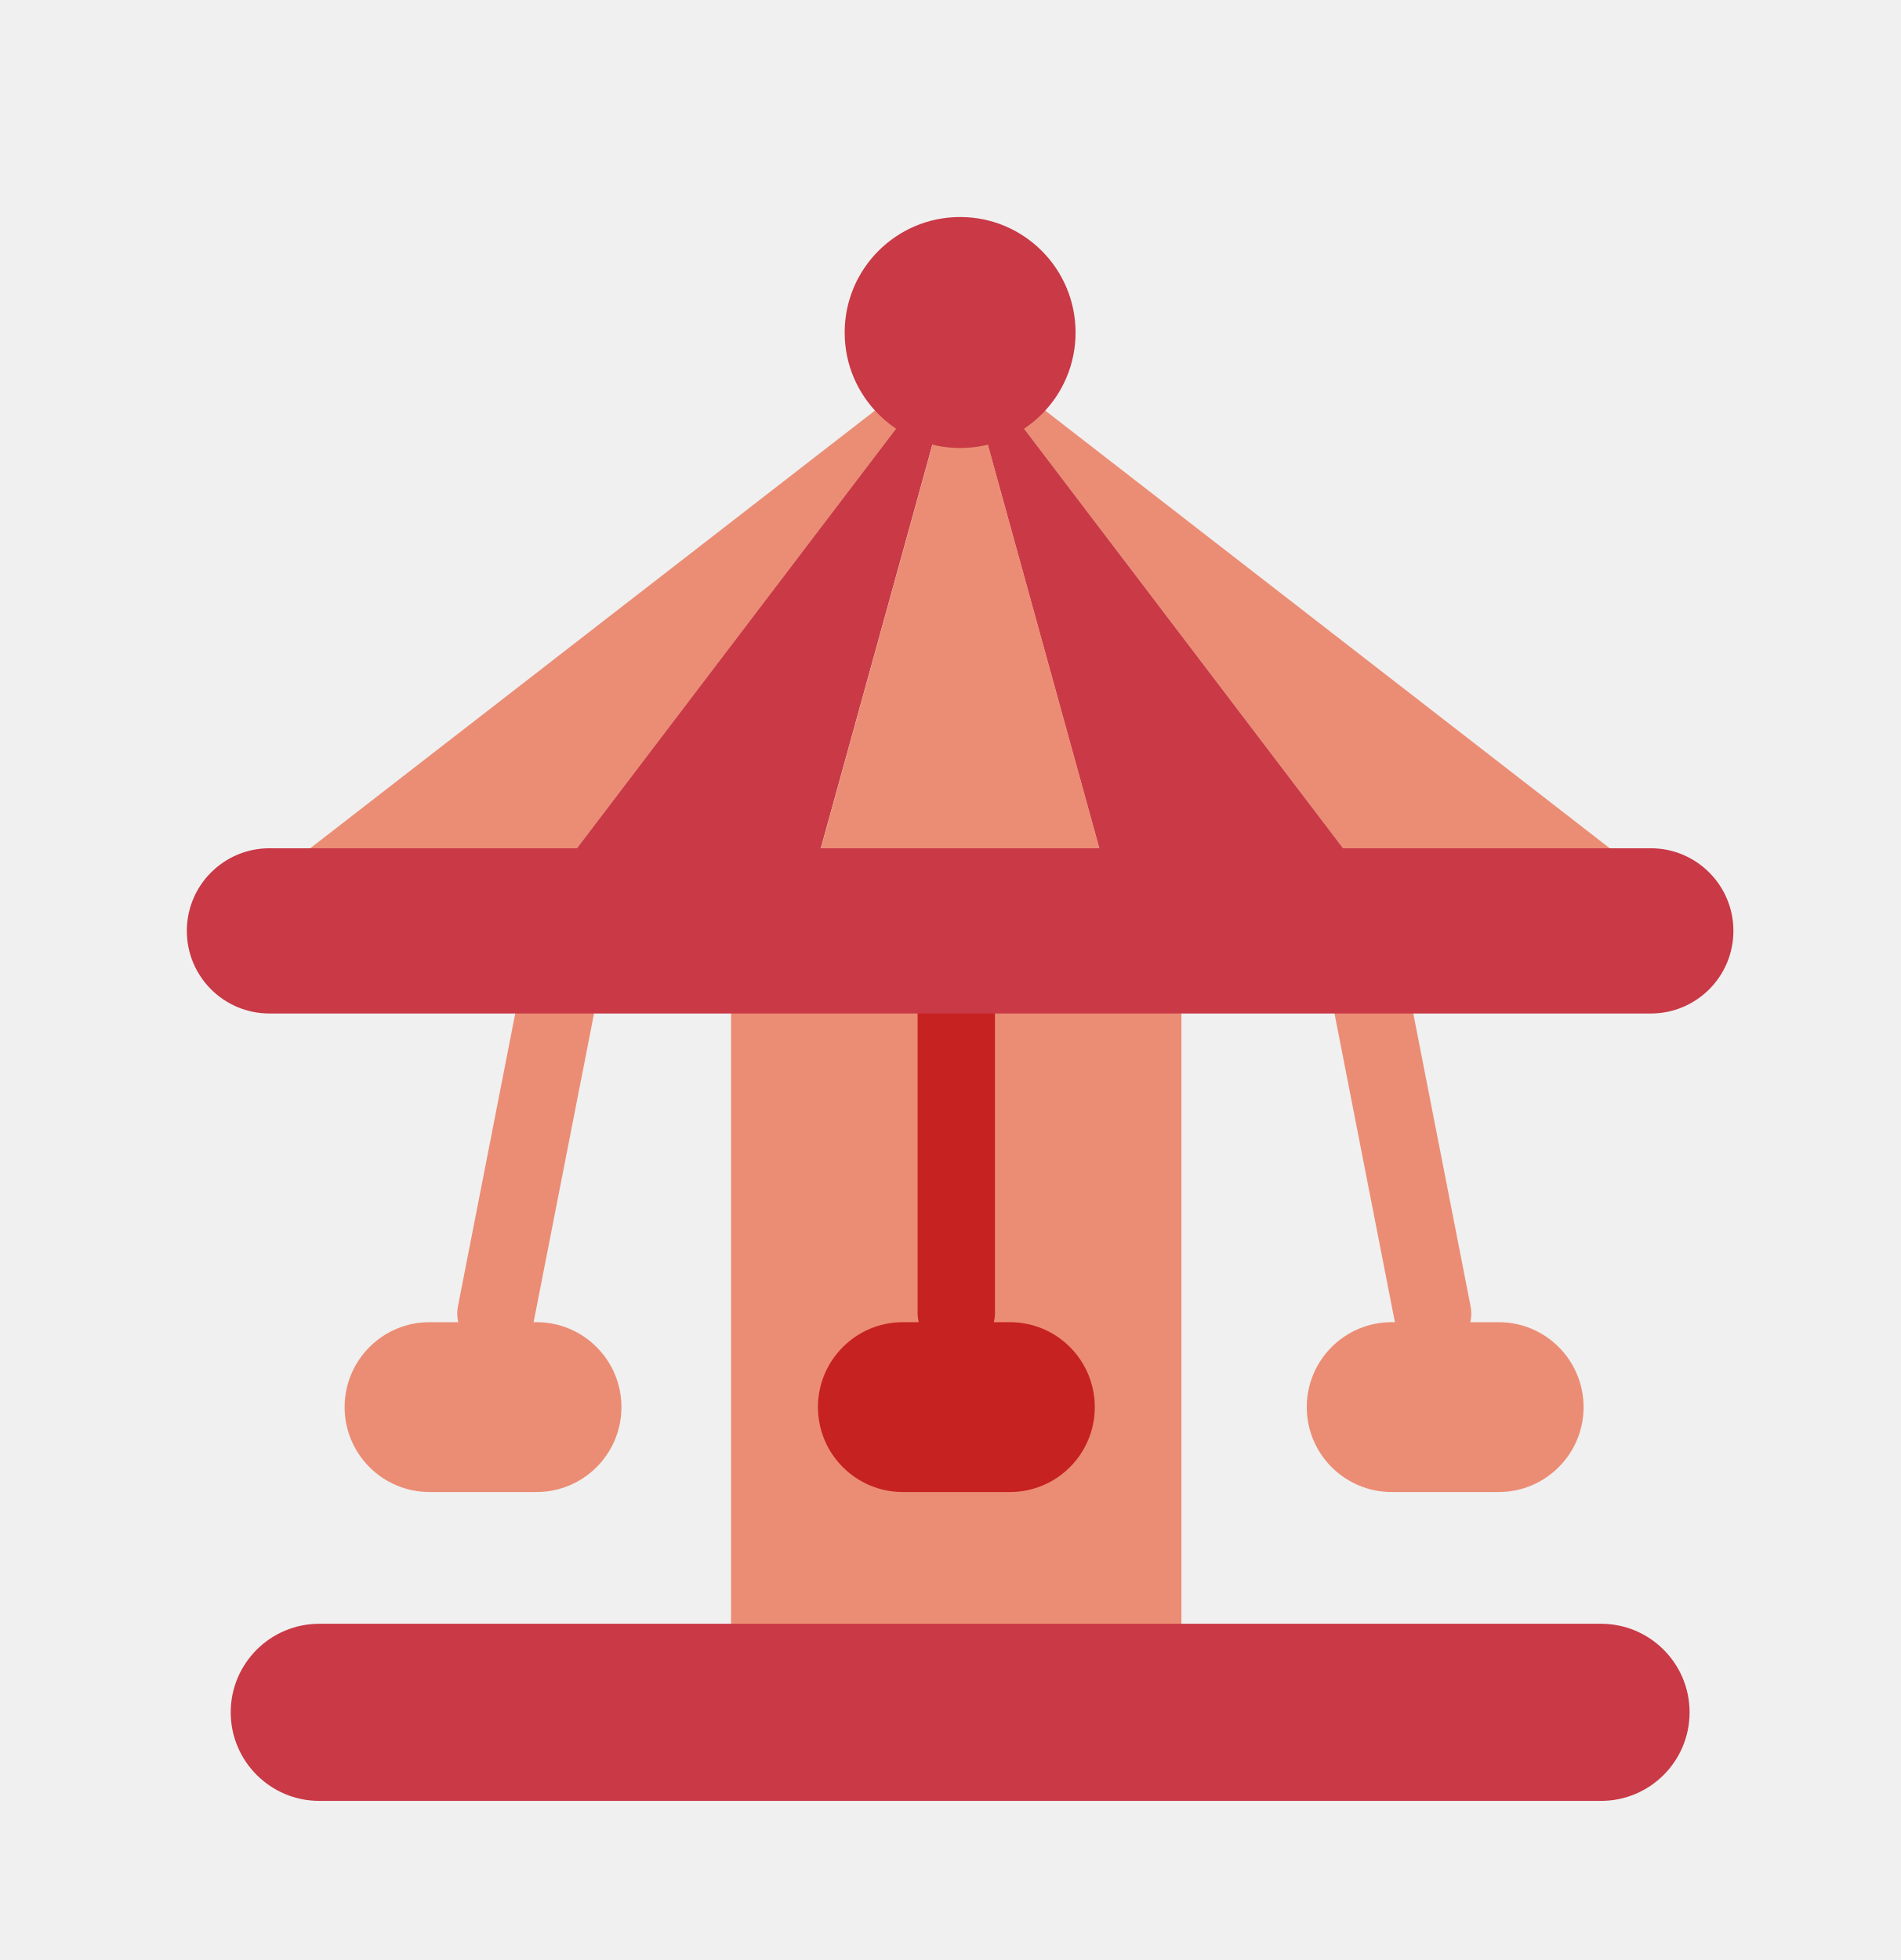
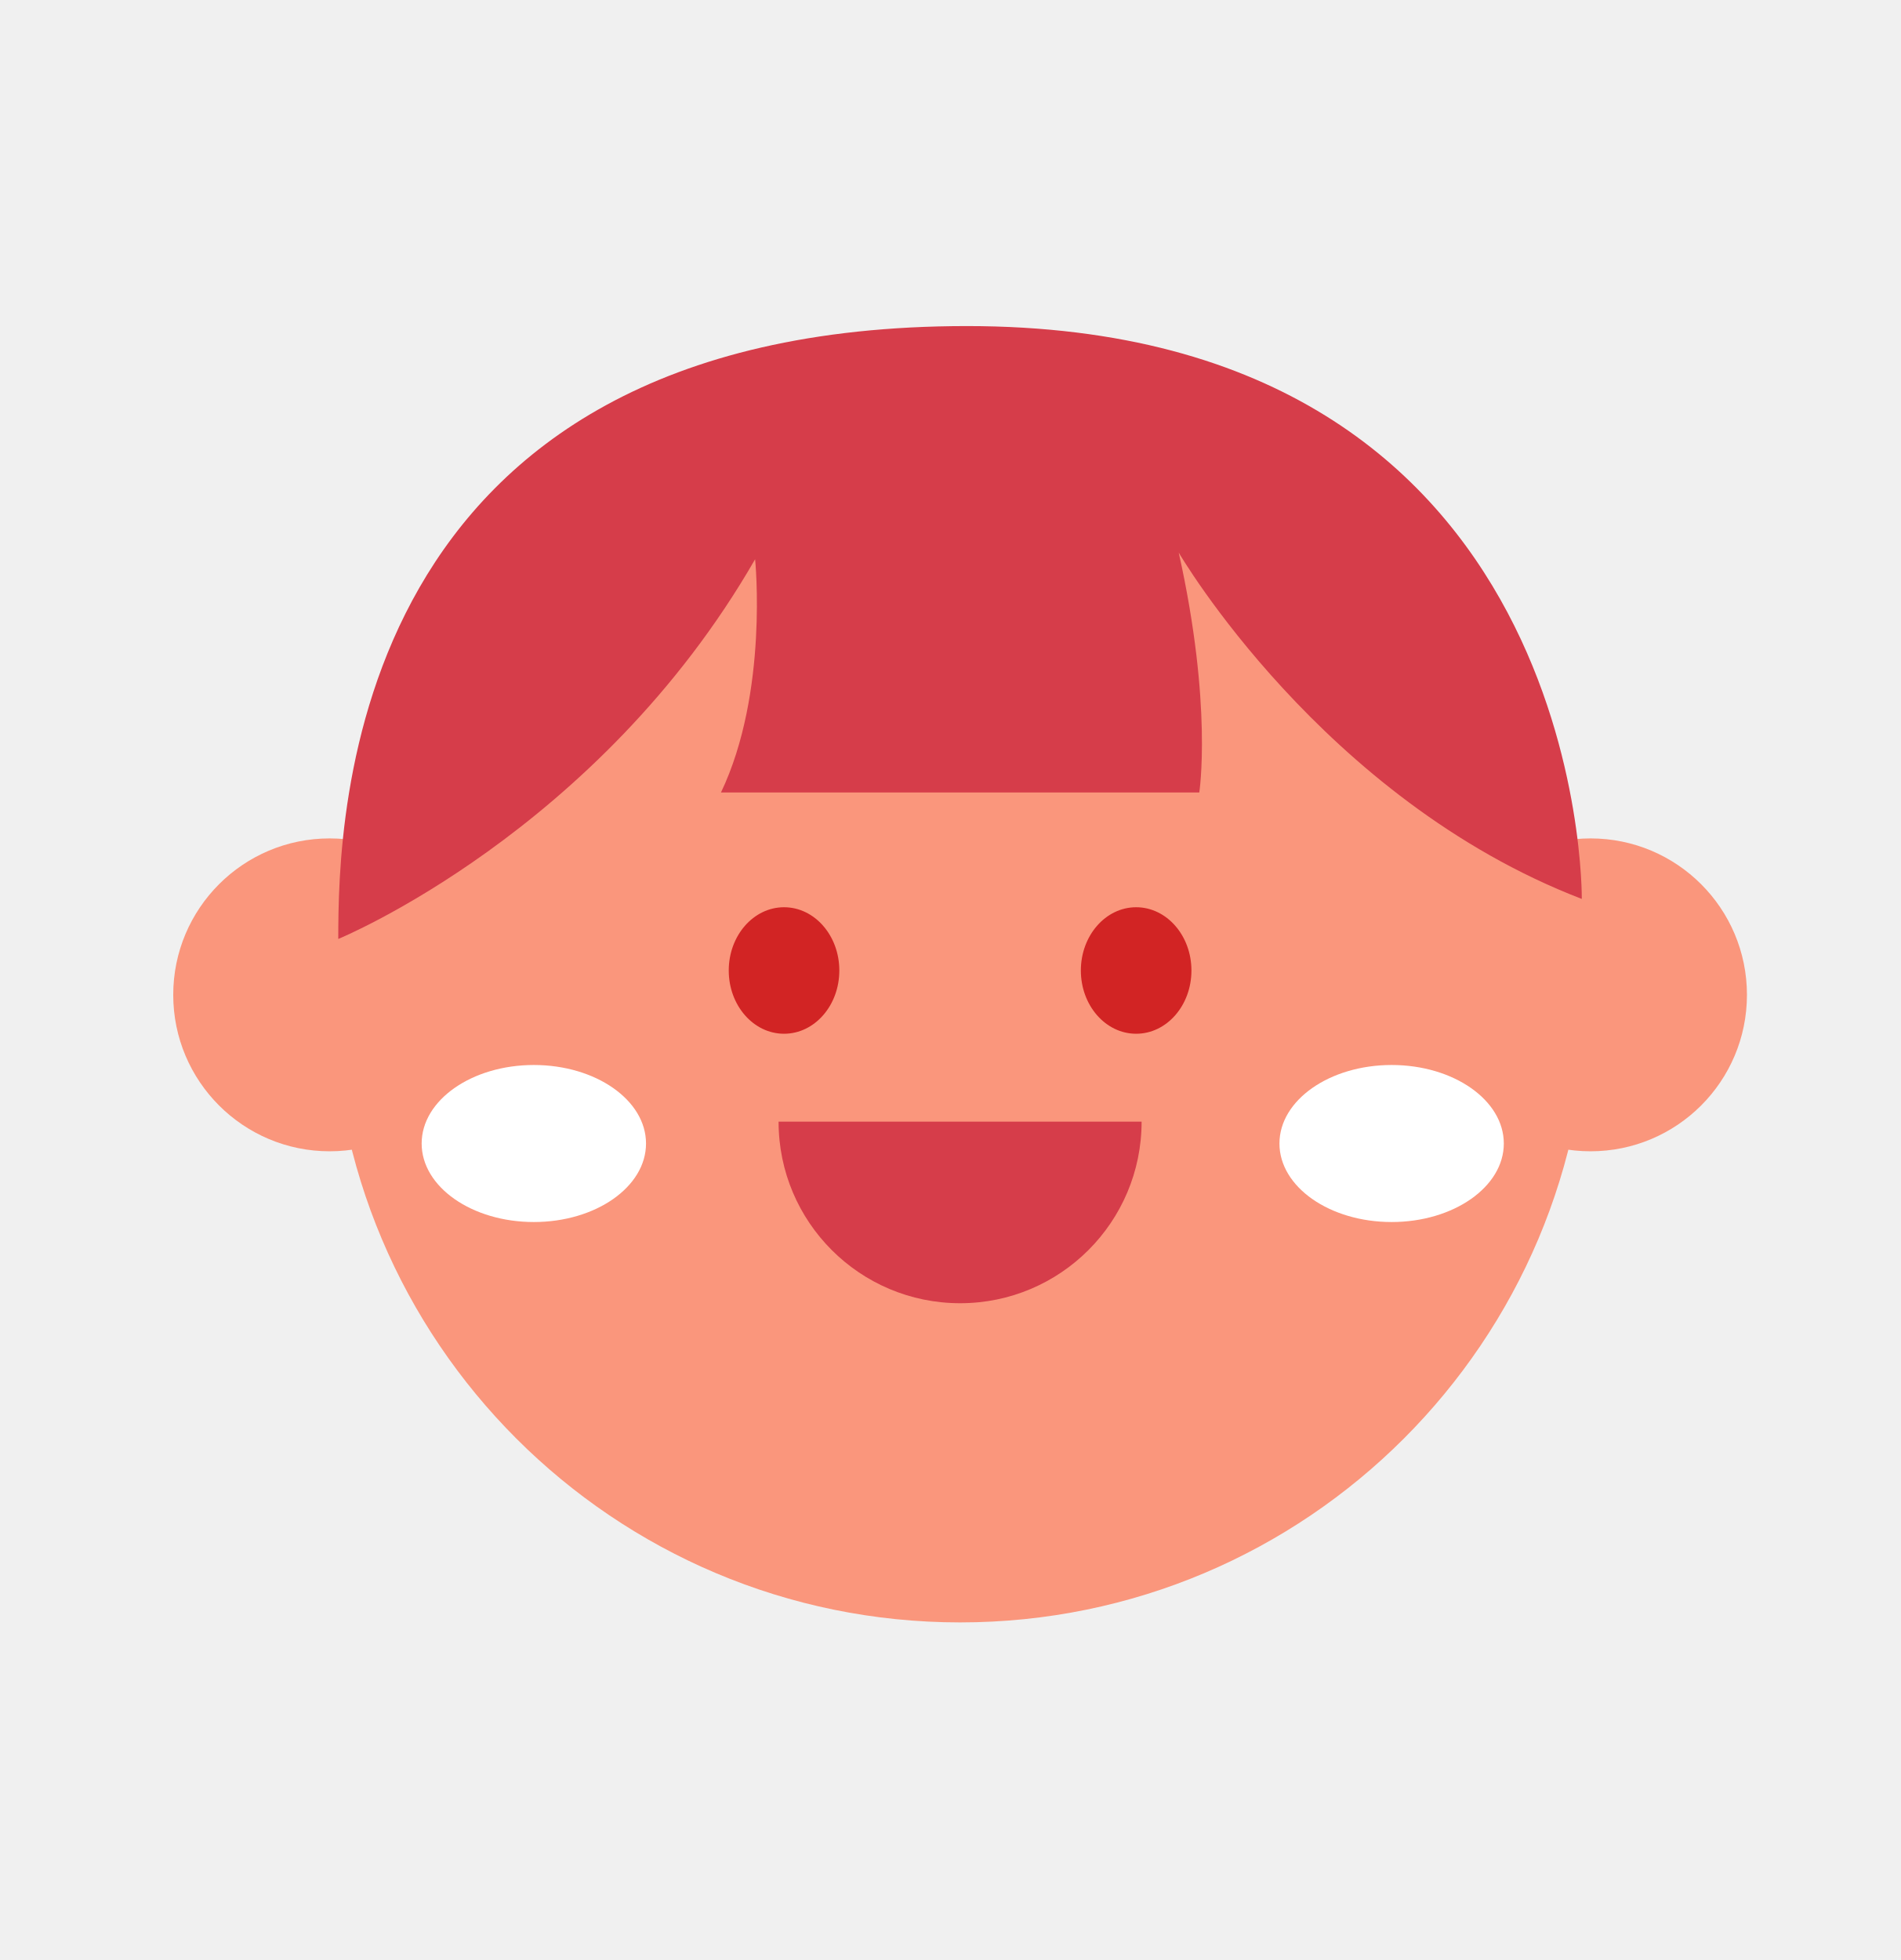
<svg xmlns="http://www.w3.org/2000/svg" width="32" height="33" viewBox="0 0 32 33" fill="none">
-   <g style="mix-blend-mode:multiply">
-     <path d="M19.893 14.358H12.31V30.276H19.893V14.358Z" fill="#FA967C" />
-     <g style="mix-blend-mode:multiply">
-       <path d="M16.166 5.801L22.674 14.36H27.207L16.166 5.801Z" fill="#FA967C" />
-     </g>
-     <g style="mix-blend-mode:multiply">
-       <path d="M5.123 14.36H9.656L16.167 5.801L5.123 14.36Z" fill="#FA967C" />
-     </g>
-     <g style="mix-blend-mode:multiply">
-       <path d="M9.656 14.36H13.799L16.166 5.801L9.656 14.36Z" fill="#D63D4A" />
-     </g>
-     <g style="mix-blend-mode:multiply">
-       <path d="M18.531 14.36H22.674L16.166 5.801L18.531 14.36Z" fill="#D63D4A" />
-     </g>
-     <path d="M13.801 14.36H18.534L16.168 5.801L13.801 14.36Z" fill="#FA967C" />
-     <path d="M26.959 30.321H5.376C4.553 30.321 3.885 29.652 3.885 28.83C3.885 28.007 4.553 27.339 5.376 27.339H26.959C27.782 27.339 28.45 28.007 28.45 28.83C28.45 29.654 27.782 30.321 26.959 30.321Z" fill="#D63D4A" />
-     <path d="M8.352 22.765C8.352 22.765 8.351 22.765 8.351 22.765C8.31 22.765 8.269 22.761 8.226 22.753C7.872 22.683 7.642 22.342 7.712 21.989L8.797 16.444C8.866 16.09 9.207 15.863 9.561 15.93C9.914 15.999 10.144 16.34 10.075 16.694L8.99 22.238C8.929 22.548 8.656 22.763 8.353 22.763C8.352 22.763 8.352 22.764 8.352 22.765Z" fill="#FA967C" />
-     <path d="M24.122 22.767C24.122 22.766 24.122 22.766 24.121 22.766C23.816 22.765 23.545 22.551 23.484 22.241L22.399 16.696C22.33 16.342 22.56 16.002 22.913 15.932C23.265 15.863 23.608 16.093 23.677 16.447L24.762 21.991C24.832 22.345 24.602 22.686 24.248 22.755C24.207 22.764 24.164 22.768 24.123 22.768C24.123 22.768 24.122 22.768 24.122 22.767Z" fill="#FA967C" />
-     <path d="M9.034 25.121H7.233C6.443 25.121 5.803 24.481 5.803 23.691C5.803 22.901 6.443 22.261 7.233 22.261H9.034C9.824 22.261 10.464 22.901 10.464 23.691C10.464 24.481 9.824 25.121 9.034 25.121Z" fill="#FA967C" />
-     <g style="mix-blend-mode:multiply">
-       <path d="M16.102 15.918C16.463 15.918 16.754 16.209 16.754 16.569V22.113C16.754 22.164 16.746 22.213 16.735 22.261H17.005C17.795 22.261 18.434 22.901 18.435 23.69C18.435 24.48 17.795 25.121 17.005 25.121H15.203C14.413 25.121 13.773 24.48 13.773 23.69C13.774 22.901 14.414 22.261 15.203 22.261H15.47C15.459 22.213 15.451 22.164 15.451 22.113V16.569C15.451 16.209 15.742 15.918 16.102 15.918Z" fill="#D63D4A" />
-     </g>
-     <path d="M25.235 25.121H23.434C22.644 25.121 22.004 24.481 22.004 23.691C22.004 22.901 22.644 22.261 23.434 22.261H25.235C26.025 22.261 26.665 22.901 26.665 23.691C26.665 24.481 26.025 25.121 25.235 25.121Z" fill="#FA967C" />
-     <path d="M16.167 7.543C17.241 7.543 18.111 6.673 18.111 5.599C18.111 4.525 17.241 3.654 16.167 3.654C15.093 3.654 14.223 4.525 14.223 5.599C14.223 6.673 15.093 7.543 16.167 7.543Z" fill="#D63D4A" />
-     <path d="M27.794 17.064H4.538C3.769 17.064 3.146 16.442 3.146 15.673C3.146 14.905 3.769 14.282 4.538 14.282H27.797C28.565 14.282 29.188 14.905 29.188 15.673C29.188 16.442 28.565 17.064 27.797 17.064H27.794Z" fill="#D63D4A" />
-   </g>
+   <path d="M5.551 19.384C7.006 19.384 8.185 18.205 8.185 16.75C8.185 15.295 7.006 14.116 5.551 14.116C4.096 14.116 2.917 15.295 2.917 16.75C2.917 18.205 4.096 19.384 5.551 19.384Z" fill="#FA967C" />
+   <path d="M26.782 19.384C28.237 19.384 29.416 18.205 29.416 16.75C29.416 15.295 28.237 14.116 26.782 14.116C25.328 14.116 24.148 15.295 24.148 16.75C24.148 18.205 25.328 19.384 26.782 19.384Z" fill="#FA967C" />
+   <path d="M16.167 27.316C22.002 27.316 26.733 22.586 26.733 16.75C26.733 10.914 22.002 6.183 16.167 6.183C10.331 6.183 5.6 10.914 5.6 16.75C5.6 22.586 10.331 27.316 16.167 27.316Z" fill="#FA967C" />
+   <ellipse cx="23.433" cy="19.253" rx="1.889" ry="1.322" fill="white" />
+   <ellipse cx="8.989" cy="19.253" rx="1.889" ry="1.322" fill="white" />
+   <path d="M13.202 17.405C13.716 17.405 14.133 16.929 14.133 16.34C14.133 15.752 13.716 15.275 13.202 15.275C12.688 15.275 12.271 15.752 12.271 16.34C12.271 16.929 12.688 17.405 13.202 17.405Z" fill="#D22424" />
+   <path d="M20.062 16.34C20.062 16.929 19.645 17.405 19.131 17.405C18.617 17.405 18.2 16.929 18.2 16.34C18.2 15.752 18.617 15.275 19.131 15.275C19.645 15.275 20.062 15.752 20.062 16.34Z" fill="#D22424" />
+   <path d="M5.696 15.809C5.696 15.809 10.069 14.014 12.715 9.416C12.715 9.416 12.944 11.66 12.14 13.343H20.194C20.194 13.343 20.423 11.884 19.848 9.304C19.848 9.304 22.265 13.455 26.635 15.135C26.635 15.135 26.75 5.49 16.282 5.49C5.813 5.49 5.696 13.789 5.696 15.809Z" fill="#D63D4A" />
+   <path d="M13.11 18.885C13.11 20.574 14.478 21.942 16.167 21.942C17.855 21.942 19.223 20.574 19.223 18.885H13.112H13.11Z" fill="#D63D4A" />
</svg>
